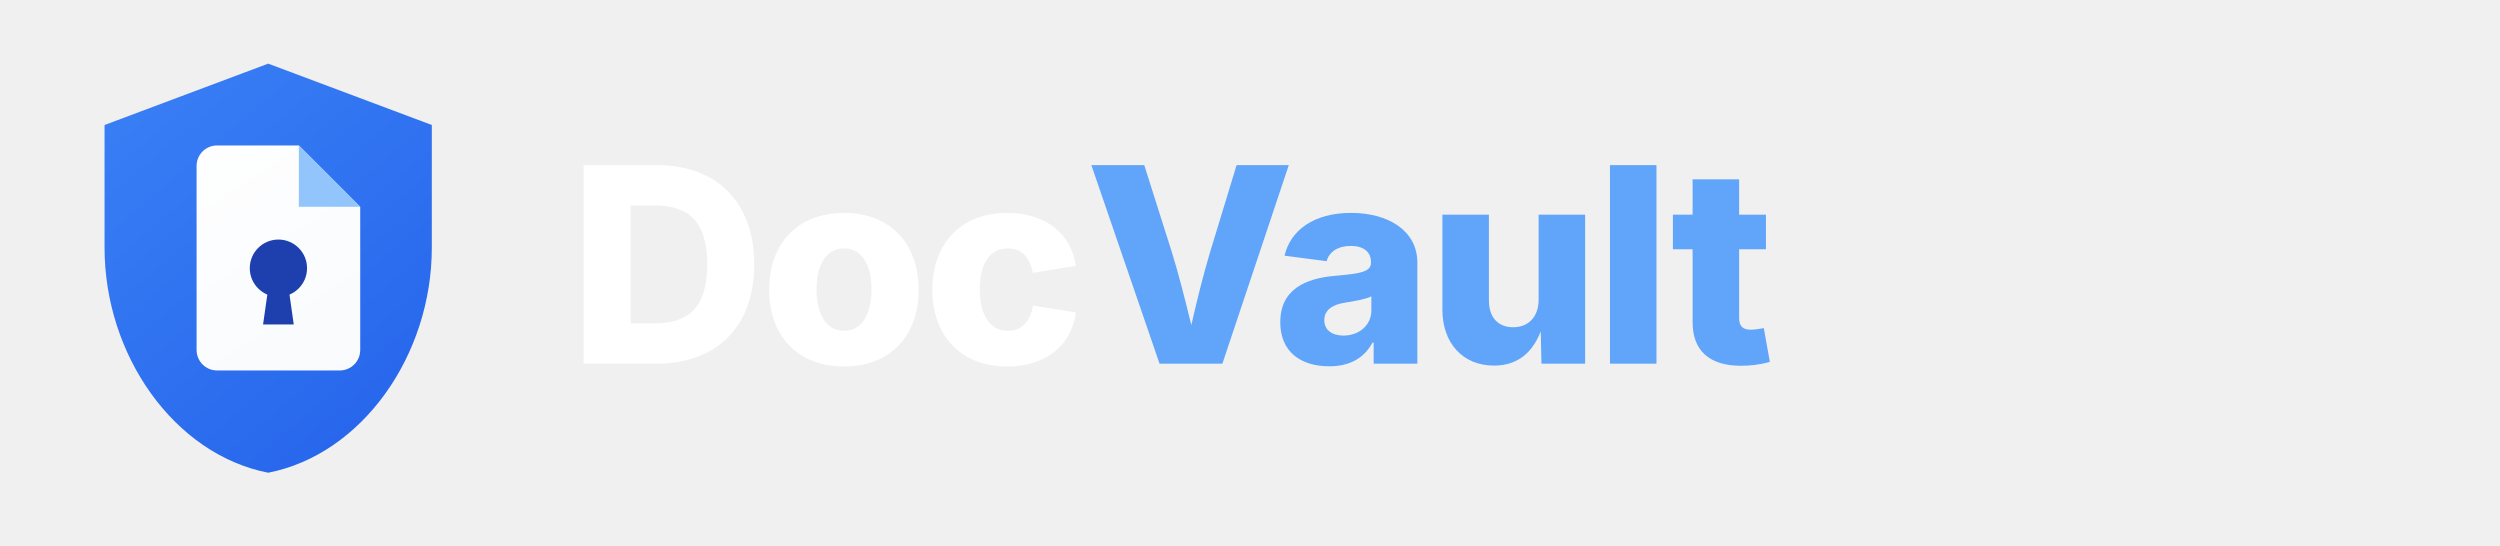
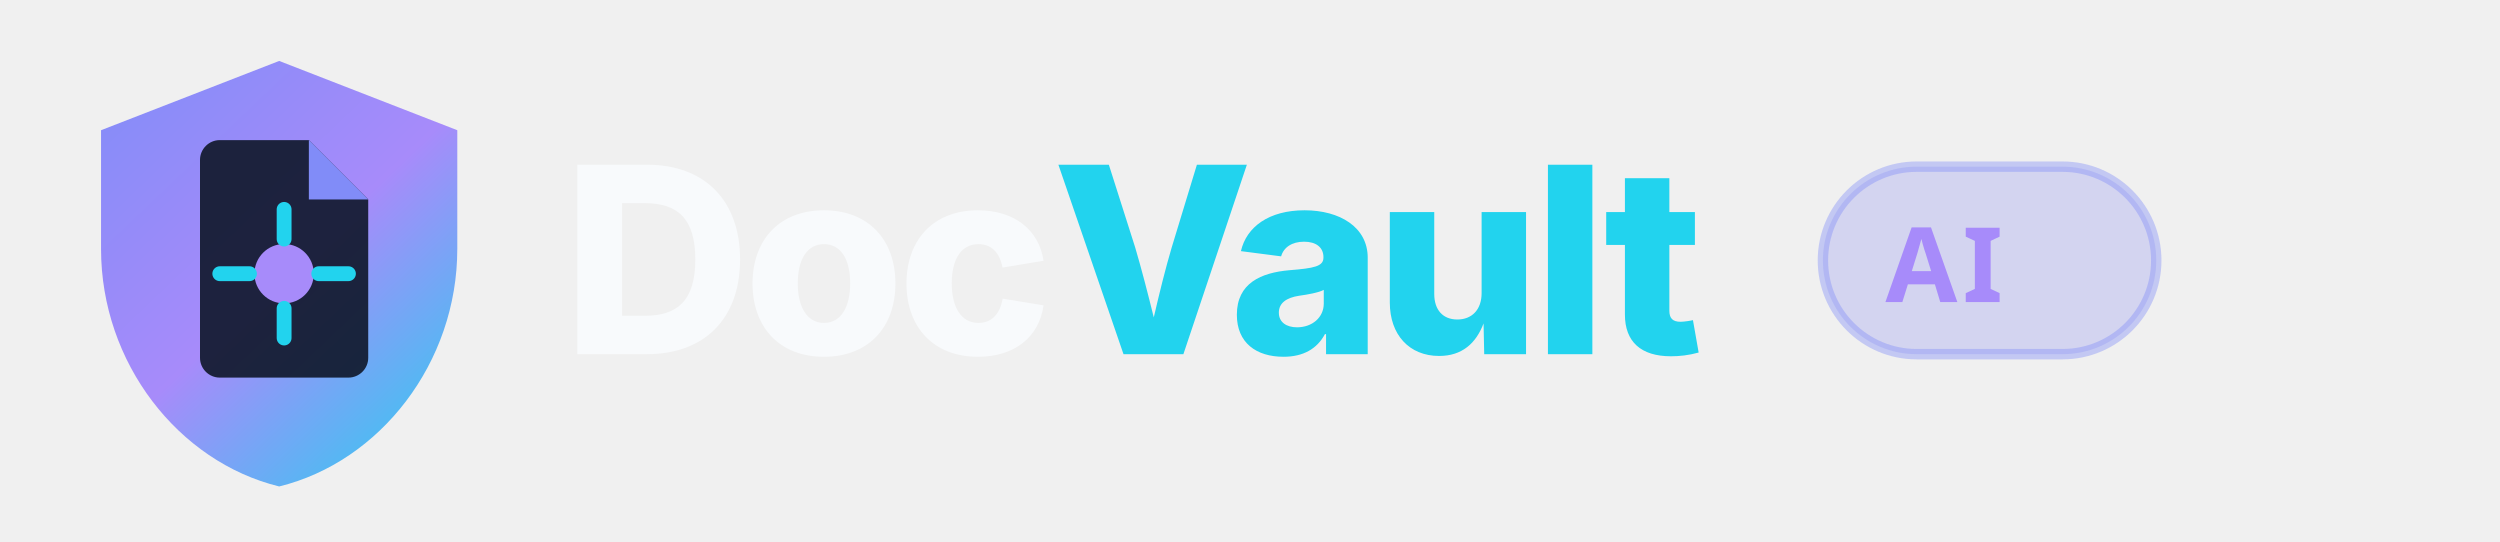
- <svg xmlns="http://www.w3.org/2000/svg" viewBox="0 0 220 48" width="220" height="48" fill="none">
+ <svg xmlns="http://www.w3.org/2000/svg" viewBox="0 0 240 52" width="240" height="52" fill="none">
  <defs>
-     <linearGradient id="logoShieldGradDark" x1="4" y1="4" x2="38" y2="44" gradientUnits="userSpaceOnUse">
-       <stop offset="0%" stop-color="#3B82F6" />
-       <stop offset="100%" stop-color="#2563EB" />
-     </linearGradient>
-     <linearGradient id="logoDocGradDark" x1="12" y1="10" x2="30" y2="38" gradientUnits="userSpaceOnUse">
-       <stop offset="0%" stop-color="#FFFFFF" />
-       <stop offset="100%" stop-color="#F8FAFC" />
+     <linearGradient id="aiLogoDarkGrad" x1="4" y1="4" x2="44" y2="46" gradientUnits="userSpaceOnUse">
+       <stop offset="0%" stop-color="#818CF8" />
+       <stop offset="50%" stop-color="#A78BFA" />
+       <stop offset="100%" stop-color="#22D3EE" />
    </linearGradient>
  </defs>
-   <g transform="translate(2, 2) scale(0.9)">
-     <path d="M24 4L8 10V22C8 32.5 14.8 42.2 24 44C33.2 42.2 40 32.5 40 22V10L24 4Z" fill="url(#logoShieldGradDark)" />
-     <path d="M17 14C17 12.895 17.895 12 19 12H27L33 18V32C33 33.105 32.105 34 31 34H19C17.895 34 17 33.105 17 32V14Z" fill="url(#logoDocGradDark)" />
-     <path d="M27 12V18H33L27 12Z" fill="#93C5FD" />
-     <circle cx="25" cy="24" r="2.8" fill="#1E40AF" />
-     <path d="M24 26H26L26.5 29.5H23.5L24 26Z" fill="#1E40AF" />
+   <g transform="translate(4, 3) scale(0.95)">
+     <path d="M24 3L6 10V22C6 33.5 13.8 43.5 24 46C34.2 43.5 42 33.5 42 22V10L24 3Z" fill="url(#aiLogoDarkGrad)" />
+     <path d="M16 13C16 11.9 16.9 11 18 11H27L33 17V33C33 34.1 32.1 35 31 35H18C16.9 35 16 34.1 16 33V13Z" fill="#0F172A" fill-opacity="0.9" />
+     <path d="M27 11V17H33L27 11Z" fill="#818CF8" />
+     <circle cx="24.5" cy="24.5" r="3" fill="#A78BFA" />
+     <path d="M24.5 18V21M24.5 28V31M18 24.5H21M28 24.5H31" stroke="#22D3EE" stroke-width="1.5" stroke-linecap="round" />
  </g>
-   <text x="50" y="32" font-family="Inter, -apple-system, BlinkMacSystemFont, 'Segoe UI', Roboto, sans-serif" font-size="24" font-weight="800" fill="#FFFFFF" letter-spacing="-0.5px">Doc<tspan fill="#60A5FA">Vault</tspan>
+   <text x="54" y="34" font-family="'Plus Jakarta Sans', Inter, -apple-system, sans-serif" font-size="25" font-weight="800" fill="#F8FAFC" letter-spacing="-0.7px">Doc<tspan fill="url(#aiLogoDarkGrad)">Vault</tspan>
  </text>
+   <rect x="175" y="16" width="32" height="18" rx="9" fill="rgba(99, 102, 241, 0.2)" stroke="rgba(129, 140, 248, 0.4)" stroke-width="1" />
+   <text x="181" y="29" font-family="'Plus Jakarta Sans', sans-serif" font-size="10" font-weight="700" fill="#A78BFA" letter-spacing="0.5px">AI</text>
</svg>
